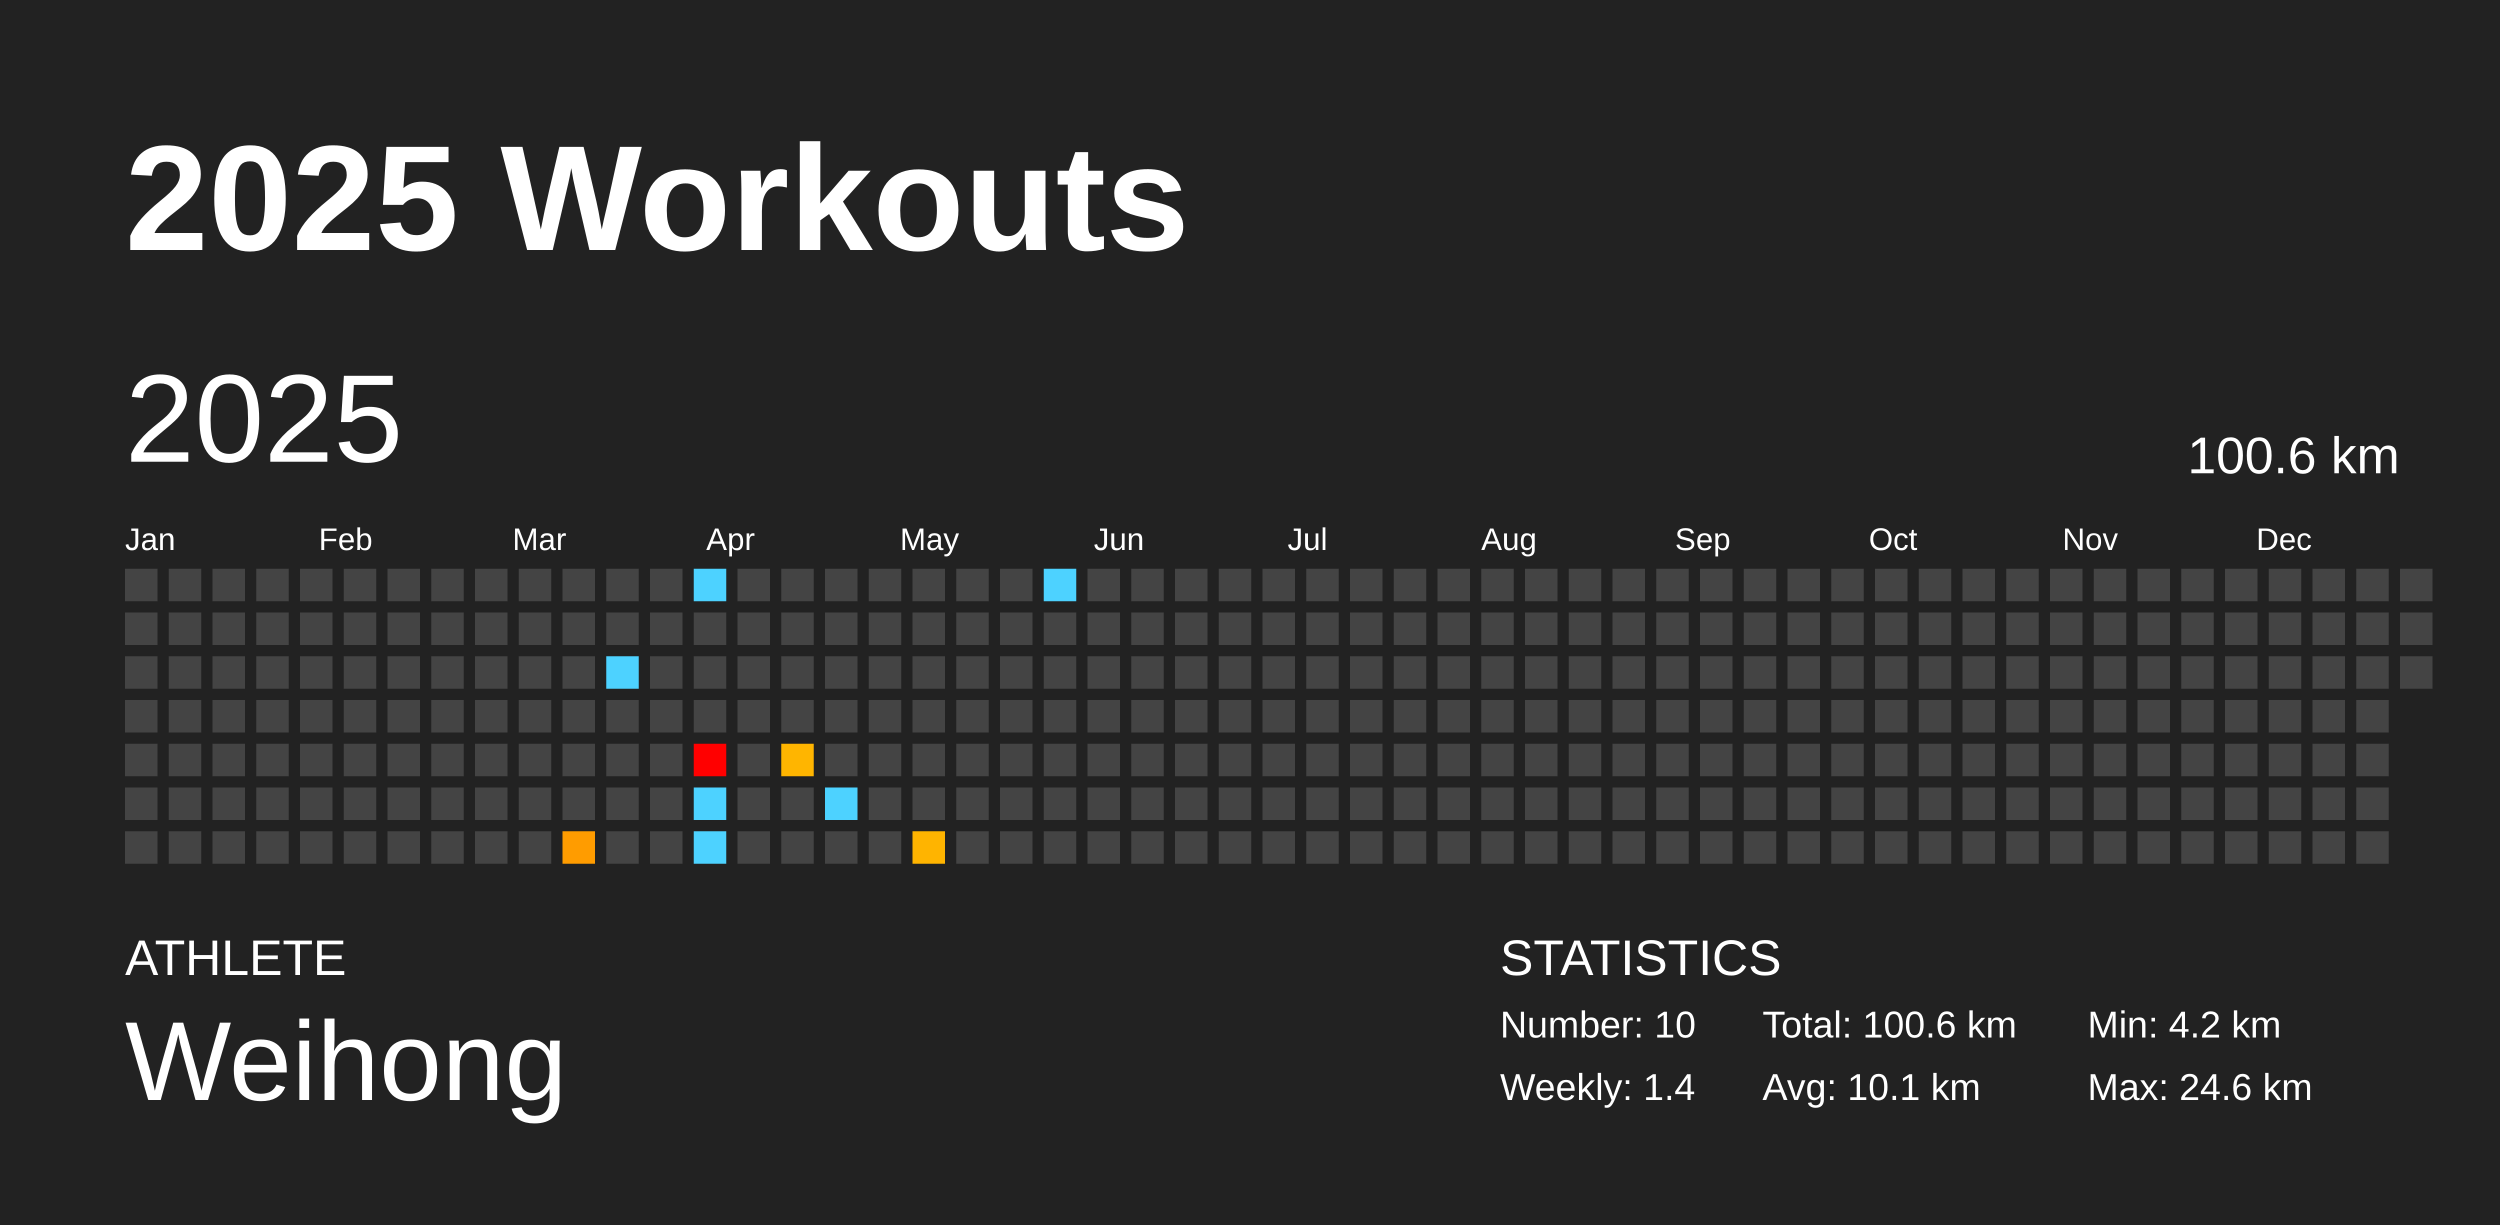
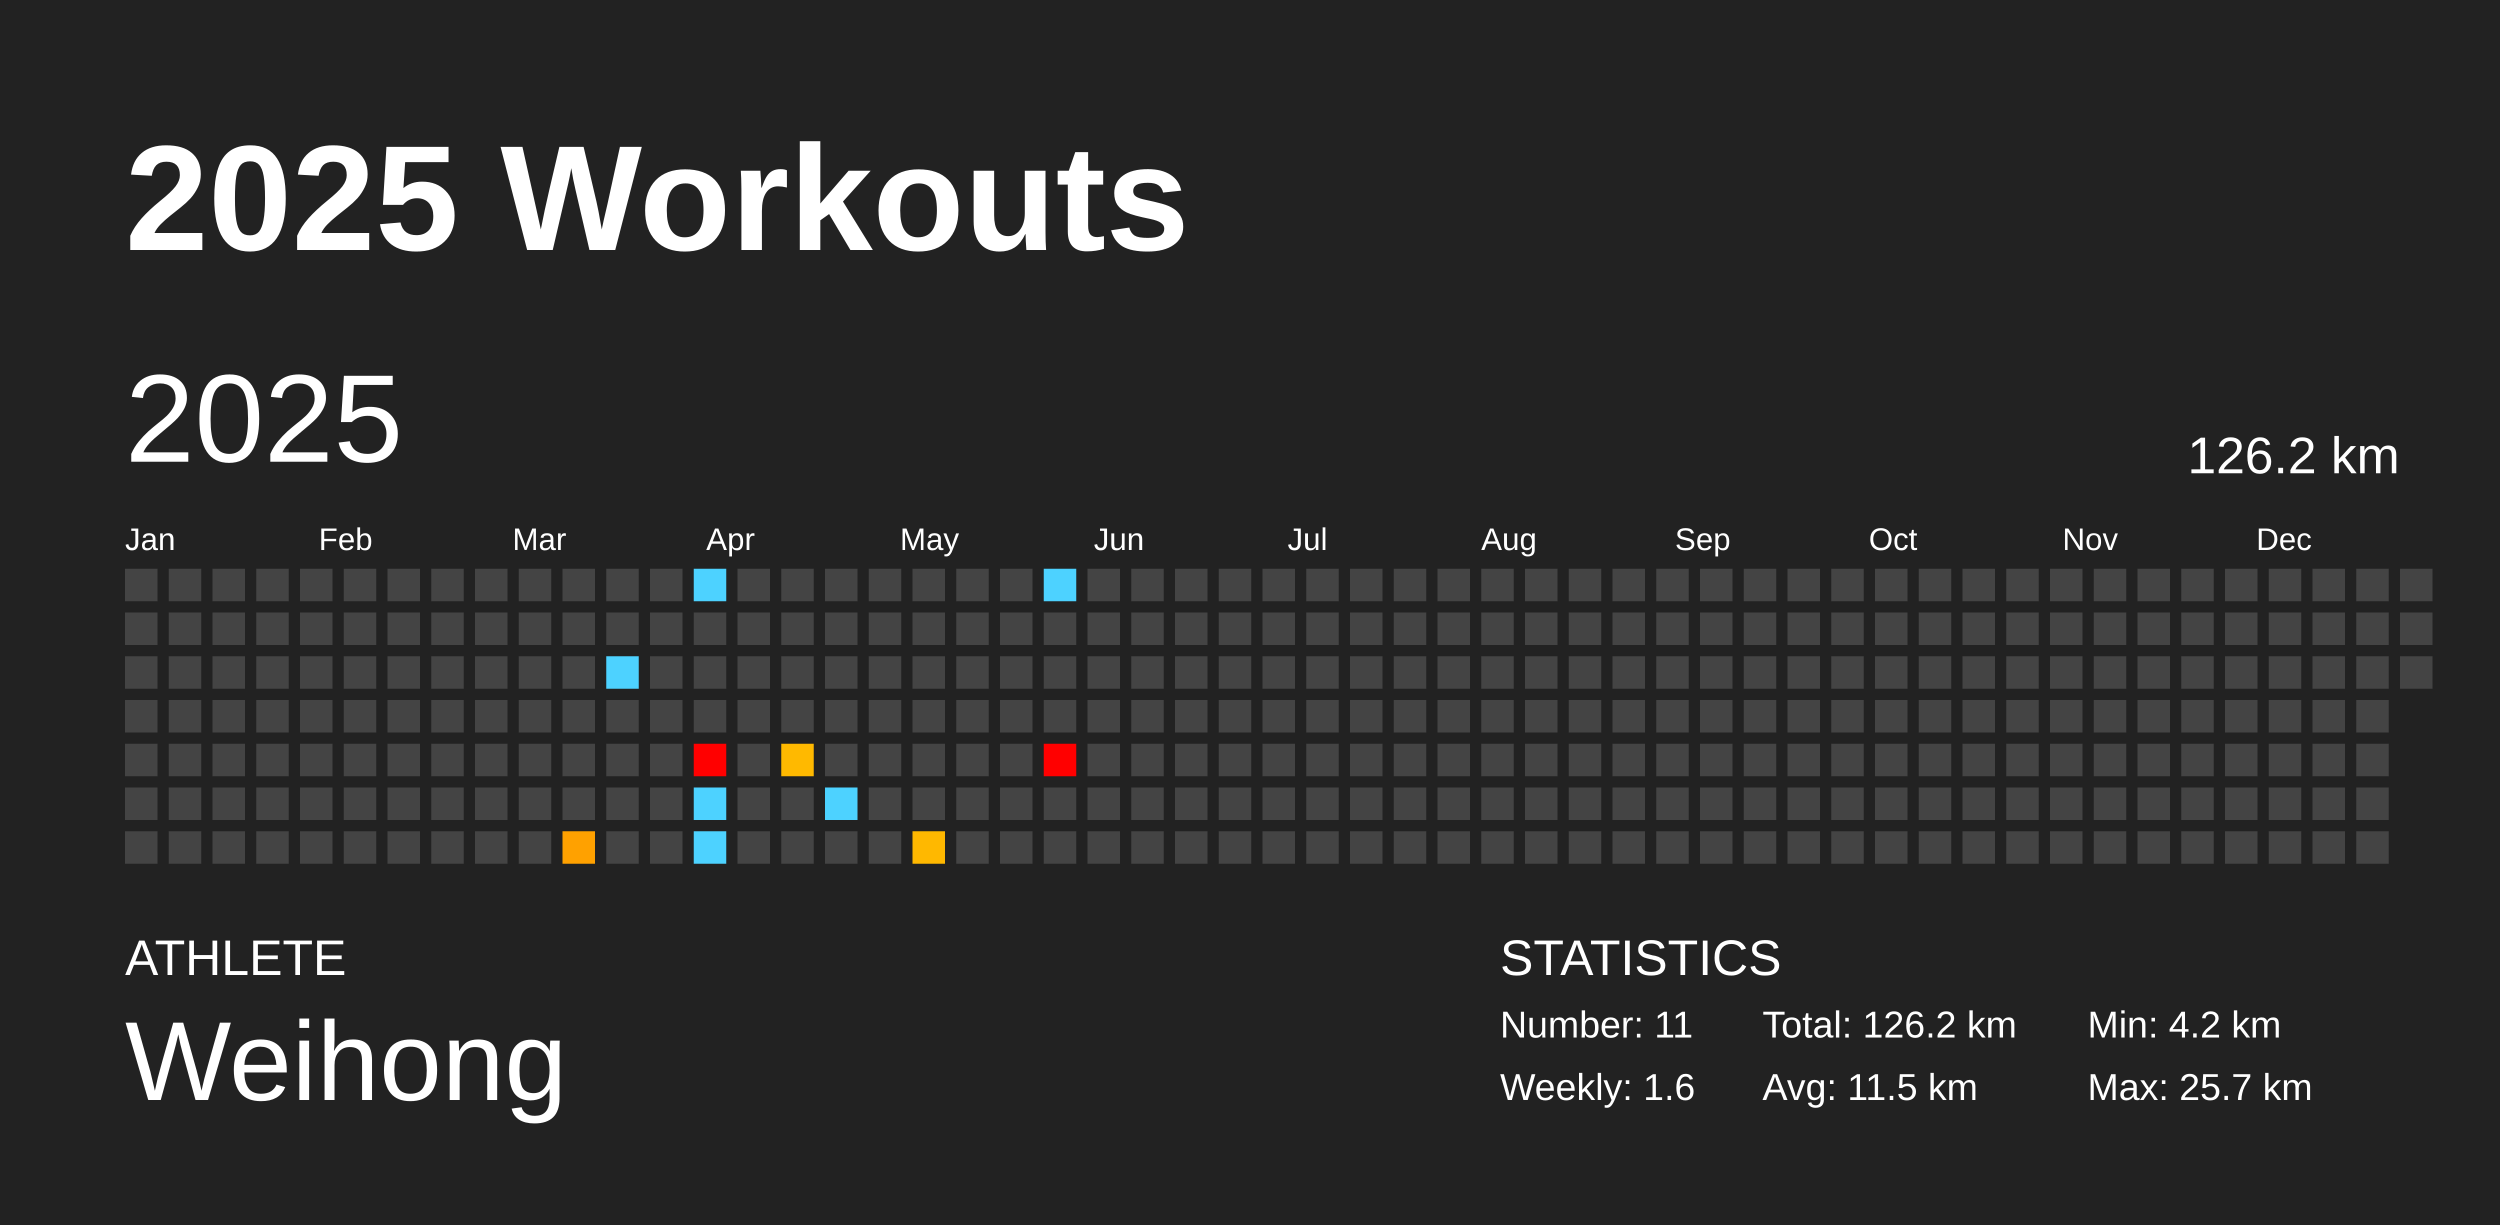
<svg xmlns="http://www.w3.org/2000/svg" baseProfile="full" height="98mm" version="1.1" viewBox="0,0,200,98" width="200mm">
  <defs />
  <rect fill="#222222" height="98" width="200" x="0" y="0" />
  <text fill="#FFFFFF" style="font-size:12px; font-family:Arial; font-weight:bold;" x="10" y="20">2025 Workouts</text>
  <text fill="#FFFFFF" style="font-size:4px; font-family:Arial" x="10" y="78">ATHLETE</text>
  <text fill="#FFFFFF" style="font-size:9px; font-family:Arial" x="10" y="88">Weihong</text>
  <text fill="#FFFFFF" style="font-size:4px; font-family:Arial" x="120" y="78">STATISTICS</text>
-   <text fill="#FFFFFF" style="font-size:3px; font-family:Arial" x="120" y="83">Number: 10</text>
-   <text fill="#FFFFFF" style="font-size:3px; font-family:Arial" x="120" y="88">Weekly: 1.4</text>
-   <text fill="#FFFFFF" style="font-size:3px; font-family:Arial" x="141" y="83">Total: 100.6 km</text>
-   <text fill="#FFFFFF" style="font-size:3px; font-family:Arial" x="141" y="88">Avg: 10.1 km</text>
+   <text fill="#FFFFFF" style="font-size:3px; font-family:Arial" x="120" y="83">Number: 11</text>
+   <text fill="#FFFFFF" style="font-size:3px; font-family:Arial" x="120" y="88">Weekly: 1.6</text>
+   <text fill="#FFFFFF" style="font-size:3px; font-family:Arial" x="141" y="83">Total: 126.2 km</text>
+   <text fill="#FFFFFF" style="font-size:3px; font-family:Arial" x="141" y="88">Avg: 11.5 km</text>
  <text fill="#FFFFFF" style="font-size:3px; font-family:Arial" x="167" y="83">Min: 4.2 km</text>
-   <text fill="#FFFFFF" style="font-size:3px; font-family:Arial" x="167" y="88">Max: 24.6 km</text>
+   <text fill="#FFFFFF" style="font-size:3px; font-family:Arial" x="167" y="88">Max: 25.7 km</text>
  <text dominant-baseline="hanging" fill="#FFFFFF" style="font-size:10.0px; font-family:Arial;" x="10" y="30">2025</text>
-   <text dominant-baseline="hanging" fill="#FFFFFF" style="font-size:4.125px; font-family:Arial;" x="175" y="35">100.6 km</text>
+   <text dominant-baseline="hanging" fill="#FFFFFF" style="font-size:4.125px; font-family:Arial;" x="175" y="35">126.2 km</text>
  <text fill="#FFFFFF" style="font-size:2.5px; font-family:Arial" x="10.0" y="44">Jan</text>
  <text fill="#FFFFFF" style="font-size:2.5px; font-family:Arial" x="25.5" y="44">Feb</text>
  <text fill="#FFFFFF" style="font-size:2.5px; font-family:Arial" x="41.0" y="44">Mar</text>
  <text fill="#FFFFFF" style="font-size:2.5px; font-family:Arial" x="56.5" y="44">Apr</text>
  <text fill="#FFFFFF" style="font-size:2.5px; font-family:Arial" x="72.0" y="44">May</text>
  <text fill="#FFFFFF" style="font-size:2.5px; font-family:Arial" x="87.5" y="44">Jun</text>
  <text fill="#FFFFFF" style="font-size:2.5px; font-family:Arial" x="103.0" y="44">Jul</text>
  <text fill="#FFFFFF" style="font-size:2.5px; font-family:Arial" x="118.5" y="44">Aug</text>
  <text fill="#FFFFFF" style="font-size:2.5px; font-family:Arial" x="134.0" y="44">Sep</text>
  <text fill="#FFFFFF" style="font-size:2.5px; font-family:Arial" x="149.5" y="44">Oct</text>
  <text fill="#FFFFFF" style="font-size:2.5px; font-family:Arial" x="165.0" y="44">Nov</text>
  <text fill="#FFFFFF" style="font-size:2.5px; font-family:Arial" x="180.5" y="44">Dec</text>
  <rect fill="#444444" height="2.6" width="2.6" x="10.0" y="45.5" />
  <rect fill="#444444" height="2.6" width="2.6" x="10.0" y="49.0" />
  <rect fill="#444444" height="2.6" width="2.6" x="10.0" y="52.5" />
  <rect fill="#444444" height="2.6" width="2.6" x="10.0" y="56.0" />
  <rect fill="#444444" height="2.6" width="2.6" x="10.0" y="59.5" />
  <rect fill="#444444" height="2.6" width="2.6" x="10.0" y="63.0" />
  <rect fill="#444444" height="2.6" width="2.6" x="10.0" y="66.5" />
  <rect fill="#444444" height="2.6" width="2.6" x="13.5" y="45.5" />
  <rect fill="#444444" height="2.6" width="2.6" x="13.5" y="49.0" />
  <rect fill="#444444" height="2.6" width="2.6" x="13.5" y="52.5" />
  <rect fill="#444444" height="2.6" width="2.6" x="13.5" y="56.0" />
  <rect fill="#444444" height="2.6" width="2.6" x="13.5" y="59.5" />
  <rect fill="#444444" height="2.6" width="2.6" x="13.5" y="63.0" />
  <rect fill="#444444" height="2.6" width="2.6" x="13.5" y="66.5" />
  <rect fill="#444444" height="2.6" width="2.6" x="17.0" y="45.5" />
  <rect fill="#444444" height="2.6" width="2.6" x="17.0" y="49.0" />
  <rect fill="#444444" height="2.6" width="2.6" x="17.0" y="52.5" />
  <rect fill="#444444" height="2.6" width="2.6" x="17.0" y="56.0" />
  <rect fill="#444444" height="2.6" width="2.6" x="17.0" y="59.5" />
  <rect fill="#444444" height="2.6" width="2.6" x="17.0" y="63.0" />
  <rect fill="#444444" height="2.6" width="2.6" x="17.0" y="66.5" />
  <rect fill="#444444" height="2.6" width="2.6" x="20.5" y="45.5" />
  <rect fill="#444444" height="2.6" width="2.6" x="20.5" y="49.0" />
  <rect fill="#444444" height="2.6" width="2.6" x="20.5" y="52.5" />
  <rect fill="#444444" height="2.6" width="2.6" x="20.5" y="56.0" />
  <rect fill="#444444" height="2.6" width="2.6" x="20.5" y="59.5" />
  <rect fill="#444444" height="2.6" width="2.6" x="20.5" y="63.0" />
  <rect fill="#444444" height="2.6" width="2.6" x="20.5" y="66.5" />
  <rect fill="#444444" height="2.6" width="2.6" x="24.0" y="45.5" />
  <rect fill="#444444" height="2.6" width="2.6" x="24.0" y="49.0" />
  <rect fill="#444444" height="2.6" width="2.6" x="24.0" y="52.5" />
  <rect fill="#444444" height="2.6" width="2.6" x="24.0" y="56.0" />
  <rect fill="#444444" height="2.6" width="2.6" x="24.0" y="59.5" />
  <rect fill="#444444" height="2.6" width="2.6" x="24.0" y="63.0" />
  <rect fill="#444444" height="2.6" width="2.6" x="24.0" y="66.5" />
  <rect fill="#444444" height="2.6" width="2.6" x="27.5" y="45.5" />
  <rect fill="#444444" height="2.6" width="2.6" x="27.5" y="49.0" />
  <rect fill="#444444" height="2.6" width="2.6" x="27.5" y="52.5" />
  <rect fill="#444444" height="2.6" width="2.6" x="27.5" y="56.0" />
  <rect fill="#444444" height="2.6" width="2.6" x="27.5" y="59.5" />
  <rect fill="#444444" height="2.6" width="2.6" x="27.5" y="63.0" />
  <rect fill="#444444" height="2.6" width="2.6" x="27.5" y="66.5" />
  <rect fill="#444444" height="2.6" width="2.6" x="31.0" y="45.5" />
  <rect fill="#444444" height="2.6" width="2.6" x="31.0" y="49.0" />
  <rect fill="#444444" height="2.6" width="2.6" x="31.0" y="52.5" />
  <rect fill="#444444" height="2.6" width="2.6" x="31.0" y="56.0" />
  <rect fill="#444444" height="2.6" width="2.6" x="31.0" y="59.5" />
  <rect fill="#444444" height="2.6" width="2.6" x="31.0" y="63.0" />
  <rect fill="#444444" height="2.6" width="2.6" x="31.0" y="66.5" />
  <rect fill="#444444" height="2.6" width="2.6" x="34.5" y="45.5" />
  <rect fill="#444444" height="2.6" width="2.6" x="34.5" y="49.0" />
  <rect fill="#444444" height="2.6" width="2.6" x="34.5" y="52.5" />
  <rect fill="#444444" height="2.6" width="2.6" x="34.5" y="56.0" />
  <rect fill="#444444" height="2.6" width="2.6" x="34.5" y="59.5" />
  <rect fill="#444444" height="2.6" width="2.6" x="34.5" y="63.0" />
  <rect fill="#444444" height="2.6" width="2.6" x="34.5" y="66.5" />
  <rect fill="#444444" height="2.6" width="2.6" x="38.0" y="45.5" />
  <rect fill="#444444" height="2.6" width="2.6" x="38.0" y="49.0" />
  <rect fill="#444444" height="2.6" width="2.6" x="38.0" y="52.5" />
  <rect fill="#444444" height="2.6" width="2.6" x="38.0" y="56.0" />
  <rect fill="#444444" height="2.6" width="2.6" x="38.0" y="59.5" />
  <rect fill="#444444" height="2.6" width="2.6" x="38.0" y="63.0" />
  <rect fill="#444444" height="2.6" width="2.6" x="38.0" y="66.5" />
  <rect fill="#444444" height="2.6" width="2.6" x="41.5" y="45.5" />
  <rect fill="#444444" height="2.6" width="2.6" x="41.5" y="49.0" />
  <rect fill="#444444" height="2.6" width="2.6" x="41.5" y="52.5" />
  <rect fill="#444444" height="2.6" width="2.6" x="41.5" y="56.0" />
  <rect fill="#444444" height="2.6" width="2.6" x="41.5" y="59.5" />
  <rect fill="#444444" height="2.6" width="2.6" x="41.5" y="63.0" />
  <rect fill="#444444" height="2.6" width="2.6" x="41.5" y="66.5" />
  <rect fill="#444444" height="2.6" width="2.6" x="45.0" y="45.5" />
  <rect fill="#444444" height="2.6" width="2.6" x="45.0" y="49.0" />
  <rect fill="#444444" height="2.6" width="2.6" x="45.0" y="52.5" />
  <rect fill="#444444" height="2.6" width="2.6" x="45.0" y="56.0" />
  <rect fill="#444444" height="2.6" width="2.6" x="45.0" y="59.5" />
  <rect fill="#444444" height="2.6" width="2.6" x="45.0" y="63.0" />
-   <rect fill="#ff9c00" height="2.6" width="2.6" x="45.0" y="66.5" />
+   <rect fill="#ffa100" height="2.6" width="2.6" x="45.0" y="66.5" />
  <rect fill="#444444" height="2.6" width="2.6" x="48.5" y="45.5" />
  <rect fill="#444444" height="2.6" width="2.6" x="48.5" y="49.0" />
  <rect fill="#4dd2ff" height="2.6" width="2.6" x="48.5" y="52.5" />
  <rect fill="#444444" height="2.6" width="2.6" x="48.5" y="56.0" />
  <rect fill="#444444" height="2.6" width="2.6" x="48.5" y="59.5" />
  <rect fill="#444444" height="2.6" width="2.6" x="48.5" y="63.0" />
  <rect fill="#444444" height="2.6" width="2.6" x="48.5" y="66.5" />
  <rect fill="#444444" height="2.6" width="2.6" x="52.0" y="45.5" />
  <rect fill="#444444" height="2.6" width="2.6" x="52.0" y="49.0" />
  <rect fill="#444444" height="2.6" width="2.6" x="52.0" y="52.5" />
  <rect fill="#444444" height="2.6" width="2.6" x="52.0" y="56.0" />
  <rect fill="#444444" height="2.6" width="2.6" x="52.0" y="59.5" />
  <rect fill="#444444" height="2.6" width="2.6" x="52.0" y="63.0" />
  <rect fill="#444444" height="2.6" width="2.6" x="52.0" y="66.5" />
  <rect fill="#4dd2ff" height="2.6" width="2.6" x="55.5" y="45.5" />
  <rect fill="#444444" height="2.6" width="2.6" x="55.5" y="49.0" />
  <rect fill="#444444" height="2.6" width="2.6" x="55.5" y="52.5" />
  <rect fill="#444444" height="2.6" width="2.6" x="55.5" y="56.0" />
  <rect fill="red" height="2.6" width="2.6" x="55.5" y="59.5" />
  <rect fill="#4dd2ff" height="2.6" width="2.6" x="55.5" y="63.0" />
  <rect fill="#4dd2ff" height="2.6" width="2.6" x="55.5" y="66.5" />
  <rect fill="#444444" height="2.6" width="2.6" x="59.0" y="45.5" />
  <rect fill="#444444" height="2.6" width="2.6" x="59.0" y="49.0" />
  <rect fill="#444444" height="2.6" width="2.6" x="59.0" y="52.5" />
  <rect fill="#444444" height="2.6" width="2.6" x="59.0" y="56.0" />
  <rect fill="#444444" height="2.6" width="2.6" x="59.0" y="59.5" />
  <rect fill="#444444" height="2.6" width="2.6" x="59.0" y="63.0" />
  <rect fill="#444444" height="2.6" width="2.6" x="59.0" y="66.5" />
  <rect fill="#444444" height="2.6" width="2.6" x="62.5" y="45.5" />
  <rect fill="#444444" height="2.6" width="2.6" x="62.5" y="49.0" />
  <rect fill="#444444" height="2.6" width="2.6" x="62.5" y="52.5" />
  <rect fill="#444444" height="2.6" width="2.6" x="62.5" y="56.0" />
-   <rect fill="#ffb500" height="2.6" width="2.6" x="62.5" y="59.5" />
+   <rect fill="#ffb900" height="2.6" width="2.6" x="62.5" y="59.5" />
  <rect fill="#444444" height="2.6" width="2.6" x="62.5" y="63.0" />
  <rect fill="#444444" height="2.6" width="2.6" x="62.5" y="66.5" />
  <rect fill="#444444" height="2.6" width="2.6" x="66.0" y="45.5" />
  <rect fill="#444444" height="2.6" width="2.6" x="66.0" y="49.0" />
  <rect fill="#444444" height="2.6" width="2.6" x="66.0" y="52.5" />
  <rect fill="#444444" height="2.6" width="2.6" x="66.0" y="56.0" />
  <rect fill="#444444" height="2.6" width="2.6" x="66.0" y="59.5" />
  <rect fill="#4dd2ff" height="2.6" width="2.6" x="66.0" y="63.0" />
  <rect fill="#444444" height="2.6" width="2.6" x="66.0" y="66.5" />
  <rect fill="#444444" height="2.6" width="2.6" x="69.5" y="45.5" />
  <rect fill="#444444" height="2.6" width="2.6" x="69.5" y="49.0" />
  <rect fill="#444444" height="2.6" width="2.6" x="69.5" y="52.5" />
  <rect fill="#444444" height="2.6" width="2.6" x="69.5" y="56.0" />
  <rect fill="#444444" height="2.6" width="2.6" x="69.5" y="59.5" />
  <rect fill="#444444" height="2.6" width="2.6" x="69.5" y="63.0" />
  <rect fill="#444444" height="2.6" width="2.6" x="69.5" y="66.5" />
  <rect fill="#444444" height="2.6" width="2.6" x="73.0" y="45.5" />
  <rect fill="#444444" height="2.6" width="2.6" x="73.0" y="49.0" />
  <rect fill="#444444" height="2.6" width="2.6" x="73.0" y="52.5" />
  <rect fill="#444444" height="2.6" width="2.6" x="73.0" y="56.0" />
  <rect fill="#444444" height="2.6" width="2.6" x="73.0" y="59.5" />
  <rect fill="#444444" height="2.6" width="2.6" x="73.0" y="63.0" />
-   <rect fill="#ffb400" height="2.6" width="2.6" x="73.0" y="66.5" />
+   <rect fill="#ffb800" height="2.6" width="2.6" x="73.0" y="66.5" />
  <rect fill="#444444" height="2.6" width="2.6" x="76.5" y="45.5" />
  <rect fill="#444444" height="2.6" width="2.6" x="76.5" y="49.0" />
  <rect fill="#444444" height="2.6" width="2.6" x="76.5" y="52.5" />
  <rect fill="#444444" height="2.6" width="2.6" x="76.5" y="56.0" />
  <rect fill="#444444" height="2.6" width="2.6" x="76.5" y="59.5" />
  <rect fill="#444444" height="2.6" width="2.6" x="76.5" y="63.0" />
  <rect fill="#444444" height="2.6" width="2.6" x="76.5" y="66.5" />
  <rect fill="#444444" height="2.6" width="2.6" x="80.0" y="45.5" />
  <rect fill="#444444" height="2.6" width="2.6" x="80.0" y="49.0" />
  <rect fill="#444444" height="2.6" width="2.6" x="80.0" y="52.5" />
  <rect fill="#444444" height="2.6" width="2.6" x="80.0" y="56.0" />
  <rect fill="#444444" height="2.6" width="2.6" x="80.0" y="59.5" />
  <rect fill="#444444" height="2.6" width="2.6" x="80.0" y="63.0" />
  <rect fill="#444444" height="2.6" width="2.6" x="80.0" y="66.5" />
  <rect fill="#4dd2ff" height="2.6" width="2.6" x="83.5" y="45.5" />
  <rect fill="#444444" height="2.6" width="2.6" x="83.5" y="49.0" />
  <rect fill="#444444" height="2.6" width="2.6" x="83.5" y="52.5" />
  <rect fill="#444444" height="2.6" width="2.6" x="83.5" y="56.0" />
-   <rect fill="#444444" height="2.6" width="2.6" x="83.5" y="59.5" />
+   <rect fill="red" height="2.6" width="2.6" x="83.5" y="59.5" />
  <rect fill="#444444" height="2.6" width="2.6" x="83.5" y="63.0" />
  <rect fill="#444444" height="2.6" width="2.6" x="83.5" y="66.5" />
  <rect fill="#444444" height="2.6" width="2.6" x="87.0" y="45.5" />
  <rect fill="#444444" height="2.6" width="2.6" x="87.0" y="49.0" />
  <rect fill="#444444" height="2.6" width="2.6" x="87.0" y="52.5" />
  <rect fill="#444444" height="2.6" width="2.6" x="87.0" y="56.0" />
  <rect fill="#444444" height="2.6" width="2.6" x="87.0" y="59.5" />
  <rect fill="#444444" height="2.6" width="2.6" x="87.0" y="63.0" />
  <rect fill="#444444" height="2.6" width="2.6" x="87.0" y="66.5" />
  <rect fill="#444444" height="2.6" width="2.6" x="90.5" y="45.5" />
  <rect fill="#444444" height="2.6" width="2.6" x="90.5" y="49.0" />
  <rect fill="#444444" height="2.6" width="2.6" x="90.5" y="52.5" />
  <rect fill="#444444" height="2.6" width="2.6" x="90.5" y="56.0" />
  <rect fill="#444444" height="2.6" width="2.6" x="90.5" y="59.5" />
  <rect fill="#444444" height="2.6" width="2.6" x="90.5" y="63.0" />
  <rect fill="#444444" height="2.6" width="2.6" x="90.5" y="66.5" />
  <rect fill="#444444" height="2.6" width="2.6" x="94.0" y="45.5" />
  <rect fill="#444444" height="2.6" width="2.6" x="94.0" y="49.0" />
  <rect fill="#444444" height="2.6" width="2.6" x="94.0" y="52.5" />
  <rect fill="#444444" height="2.6" width="2.6" x="94.0" y="56.0" />
  <rect fill="#444444" height="2.6" width="2.6" x="94.0" y="59.5" />
  <rect fill="#444444" height="2.6" width="2.6" x="94.0" y="63.0" />
  <rect fill="#444444" height="2.6" width="2.6" x="94.0" y="66.5" />
  <rect fill="#444444" height="2.6" width="2.6" x="97.5" y="45.5" />
  <rect fill="#444444" height="2.6" width="2.6" x="97.5" y="49.0" />
  <rect fill="#444444" height="2.6" width="2.6" x="97.5" y="52.5" />
  <rect fill="#444444" height="2.6" width="2.6" x="97.5" y="56.0" />
  <rect fill="#444444" height="2.6" width="2.6" x="97.5" y="59.5" />
  <rect fill="#444444" height="2.6" width="2.6" x="97.5" y="63.0" />
  <rect fill="#444444" height="2.6" width="2.6" x="97.5" y="66.5" />
  <rect fill="#444444" height="2.6" width="2.6" x="101.0" y="45.5" />
  <rect fill="#444444" height="2.6" width="2.6" x="101.0" y="49.0" />
  <rect fill="#444444" height="2.6" width="2.6" x="101.0" y="52.5" />
  <rect fill="#444444" height="2.6" width="2.6" x="101.0" y="56.0" />
  <rect fill="#444444" height="2.6" width="2.6" x="101.0" y="59.5" />
  <rect fill="#444444" height="2.6" width="2.6" x="101.0" y="63.0" />
  <rect fill="#444444" height="2.6" width="2.6" x="101.0" y="66.5" />
  <rect fill="#444444" height="2.6" width="2.6" x="104.5" y="45.5" />
  <rect fill="#444444" height="2.6" width="2.6" x="104.5" y="49.0" />
  <rect fill="#444444" height="2.6" width="2.6" x="104.5" y="52.5" />
  <rect fill="#444444" height="2.6" width="2.6" x="104.5" y="56.0" />
  <rect fill="#444444" height="2.6" width="2.6" x="104.5" y="59.5" />
  <rect fill="#444444" height="2.6" width="2.6" x="104.5" y="63.0" />
  <rect fill="#444444" height="2.6" width="2.6" x="104.5" y="66.5" />
  <rect fill="#444444" height="2.6" width="2.6" x="108.0" y="45.5" />
  <rect fill="#444444" height="2.6" width="2.6" x="108.0" y="49.0" />
  <rect fill="#444444" height="2.6" width="2.6" x="108.0" y="52.5" />
  <rect fill="#444444" height="2.6" width="2.6" x="108.0" y="56.0" />
  <rect fill="#444444" height="2.6" width="2.6" x="108.0" y="59.5" />
  <rect fill="#444444" height="2.6" width="2.6" x="108.0" y="63.0" />
  <rect fill="#444444" height="2.6" width="2.6" x="108.0" y="66.5" />
  <rect fill="#444444" height="2.6" width="2.6" x="111.5" y="45.5" />
  <rect fill="#444444" height="2.6" width="2.6" x="111.5" y="49.0" />
  <rect fill="#444444" height="2.6" width="2.6" x="111.5" y="52.5" />
  <rect fill="#444444" height="2.6" width="2.6" x="111.5" y="56.0" />
  <rect fill="#444444" height="2.6" width="2.6" x="111.5" y="59.5" />
  <rect fill="#444444" height="2.6" width="2.6" x="111.5" y="63.0" />
  <rect fill="#444444" height="2.6" width="2.6" x="111.5" y="66.5" />
  <rect fill="#444444" height="2.6" width="2.6" x="115.0" y="45.5" />
  <rect fill="#444444" height="2.6" width="2.6" x="115.0" y="49.0" />
  <rect fill="#444444" height="2.6" width="2.6" x="115.0" y="52.5" />
  <rect fill="#444444" height="2.6" width="2.6" x="115.0" y="56.0" />
  <rect fill="#444444" height="2.6" width="2.6" x="115.0" y="59.5" />
  <rect fill="#444444" height="2.6" width="2.6" x="115.0" y="63.0" />
  <rect fill="#444444" height="2.6" width="2.6" x="115.0" y="66.5" />
  <rect fill="#444444" height="2.6" width="2.6" x="118.5" y="45.5" />
  <rect fill="#444444" height="2.6" width="2.6" x="118.5" y="49.0" />
  <rect fill="#444444" height="2.6" width="2.6" x="118.5" y="52.5" />
  <rect fill="#444444" height="2.6" width="2.6" x="118.5" y="56.0" />
  <rect fill="#444444" height="2.6" width="2.6" x="118.5" y="59.5" />
  <rect fill="#444444" height="2.6" width="2.6" x="118.5" y="63.0" />
  <rect fill="#444444" height="2.6" width="2.6" x="118.5" y="66.5" />
  <rect fill="#444444" height="2.6" width="2.6" x="122.0" y="45.5" />
  <rect fill="#444444" height="2.6" width="2.6" x="122.0" y="49.0" />
  <rect fill="#444444" height="2.6" width="2.6" x="122.0" y="52.5" />
  <rect fill="#444444" height="2.6" width="2.6" x="122.0" y="56.0" />
  <rect fill="#444444" height="2.6" width="2.6" x="122.0" y="59.5" />
  <rect fill="#444444" height="2.6" width="2.6" x="122.0" y="63.0" />
  <rect fill="#444444" height="2.6" width="2.6" x="122.0" y="66.5" />
  <rect fill="#444444" height="2.6" width="2.6" x="125.5" y="45.5" />
  <rect fill="#444444" height="2.6" width="2.6" x="125.5" y="49.0" />
  <rect fill="#444444" height="2.6" width="2.6" x="125.5" y="52.5" />
  <rect fill="#444444" height="2.6" width="2.6" x="125.5" y="56.0" />
  <rect fill="#444444" height="2.6" width="2.6" x="125.5" y="59.5" />
  <rect fill="#444444" height="2.6" width="2.6" x="125.5" y="63.0" />
  <rect fill="#444444" height="2.6" width="2.6" x="125.5" y="66.5" />
  <rect fill="#444444" height="2.6" width="2.6" x="129.0" y="45.5" />
  <rect fill="#444444" height="2.6" width="2.6" x="129.0" y="49.0" />
  <rect fill="#444444" height="2.6" width="2.6" x="129.0" y="52.5" />
  <rect fill="#444444" height="2.6" width="2.6" x="129.0" y="56.0" />
  <rect fill="#444444" height="2.6" width="2.6" x="129.0" y="59.5" />
  <rect fill="#444444" height="2.6" width="2.6" x="129.0" y="63.0" />
  <rect fill="#444444" height="2.6" width="2.6" x="129.0" y="66.5" />
  <rect fill="#444444" height="2.6" width="2.6" x="132.5" y="45.5" />
  <rect fill="#444444" height="2.6" width="2.6" x="132.5" y="49.0" />
  <rect fill="#444444" height="2.6" width="2.6" x="132.5" y="52.5" />
  <rect fill="#444444" height="2.6" width="2.6" x="132.5" y="56.0" />
  <rect fill="#444444" height="2.6" width="2.6" x="132.5" y="59.5" />
  <rect fill="#444444" height="2.6" width="2.6" x="132.5" y="63.0" />
  <rect fill="#444444" height="2.6" width="2.6" x="132.5" y="66.5" />
  <rect fill="#444444" height="2.6" width="2.6" x="136.0" y="45.5" />
  <rect fill="#444444" height="2.6" width="2.6" x="136.0" y="49.0" />
  <rect fill="#444444" height="2.6" width="2.6" x="136.0" y="52.5" />
  <rect fill="#444444" height="2.6" width="2.6" x="136.0" y="56.0" />
  <rect fill="#444444" height="2.6" width="2.6" x="136.0" y="59.5" />
  <rect fill="#444444" height="2.6" width="2.6" x="136.0" y="63.0" />
  <rect fill="#444444" height="2.6" width="2.6" x="136.0" y="66.5" />
  <rect fill="#444444" height="2.6" width="2.6" x="139.5" y="45.5" />
  <rect fill="#444444" height="2.6" width="2.6" x="139.5" y="49.0" />
  <rect fill="#444444" height="2.6" width="2.6" x="139.5" y="52.5" />
  <rect fill="#444444" height="2.6" width="2.6" x="139.5" y="56.0" />
  <rect fill="#444444" height="2.6" width="2.6" x="139.5" y="59.5" />
  <rect fill="#444444" height="2.6" width="2.6" x="139.5" y="63.0" />
  <rect fill="#444444" height="2.6" width="2.6" x="139.5" y="66.5" />
  <rect fill="#444444" height="2.6" width="2.6" x="143.0" y="45.5" />
  <rect fill="#444444" height="2.6" width="2.6" x="143.0" y="49.0" />
  <rect fill="#444444" height="2.6" width="2.6" x="143.0" y="52.5" />
  <rect fill="#444444" height="2.6" width="2.6" x="143.0" y="56.0" />
  <rect fill="#444444" height="2.6" width="2.6" x="143.0" y="59.5" />
  <rect fill="#444444" height="2.6" width="2.6" x="143.0" y="63.0" />
  <rect fill="#444444" height="2.6" width="2.6" x="143.0" y="66.5" />
  <rect fill="#444444" height="2.6" width="2.6" x="146.5" y="45.5" />
  <rect fill="#444444" height="2.6" width="2.6" x="146.5" y="49.0" />
  <rect fill="#444444" height="2.6" width="2.6" x="146.5" y="52.5" />
  <rect fill="#444444" height="2.6" width="2.6" x="146.5" y="56.0" />
  <rect fill="#444444" height="2.6" width="2.6" x="146.5" y="59.5" />
  <rect fill="#444444" height="2.6" width="2.6" x="146.5" y="63.0" />
  <rect fill="#444444" height="2.6" width="2.6" x="146.5" y="66.5" />
  <rect fill="#444444" height="2.6" width="2.6" x="150.0" y="45.5" />
  <rect fill="#444444" height="2.6" width="2.6" x="150.0" y="49.0" />
  <rect fill="#444444" height="2.6" width="2.6" x="150.0" y="52.5" />
  <rect fill="#444444" height="2.6" width="2.6" x="150.0" y="56.0" />
  <rect fill="#444444" height="2.6" width="2.6" x="150.0" y="59.5" />
  <rect fill="#444444" height="2.6" width="2.6" x="150.0" y="63.0" />
  <rect fill="#444444" height="2.6" width="2.6" x="150.0" y="66.5" />
  <rect fill="#444444" height="2.6" width="2.6" x="153.5" y="45.5" />
  <rect fill="#444444" height="2.6" width="2.6" x="153.5" y="49.0" />
  <rect fill="#444444" height="2.6" width="2.6" x="153.5" y="52.5" />
  <rect fill="#444444" height="2.6" width="2.6" x="153.5" y="56.0" />
  <rect fill="#444444" height="2.6" width="2.6" x="153.5" y="59.5" />
  <rect fill="#444444" height="2.6" width="2.6" x="153.5" y="63.0" />
  <rect fill="#444444" height="2.6" width="2.6" x="153.5" y="66.5" />
  <rect fill="#444444" height="2.6" width="2.6" x="157.0" y="45.5" />
  <rect fill="#444444" height="2.6" width="2.6" x="157.0" y="49.0" />
  <rect fill="#444444" height="2.6" width="2.6" x="157.0" y="52.5" />
  <rect fill="#444444" height="2.6" width="2.6" x="157.0" y="56.0" />
  <rect fill="#444444" height="2.6" width="2.6" x="157.0" y="59.5" />
  <rect fill="#444444" height="2.6" width="2.6" x="157.0" y="63.0" />
  <rect fill="#444444" height="2.6" width="2.6" x="157.0" y="66.5" />
  <rect fill="#444444" height="2.6" width="2.6" x="160.5" y="45.5" />
  <rect fill="#444444" height="2.6" width="2.6" x="160.5" y="49.0" />
  <rect fill="#444444" height="2.6" width="2.6" x="160.5" y="52.5" />
  <rect fill="#444444" height="2.6" width="2.6" x="160.5" y="56.0" />
  <rect fill="#444444" height="2.6" width="2.6" x="160.5" y="59.5" />
  <rect fill="#444444" height="2.6" width="2.6" x="160.5" y="63.0" />
  <rect fill="#444444" height="2.6" width="2.6" x="160.5" y="66.5" />
  <rect fill="#444444" height="2.6" width="2.6" x="164.0" y="45.5" />
  <rect fill="#444444" height="2.6" width="2.6" x="164.0" y="49.0" />
  <rect fill="#444444" height="2.6" width="2.6" x="164.0" y="52.5" />
  <rect fill="#444444" height="2.6" width="2.6" x="164.0" y="56.0" />
  <rect fill="#444444" height="2.6" width="2.6" x="164.0" y="59.5" />
  <rect fill="#444444" height="2.6" width="2.6" x="164.0" y="63.0" />
  <rect fill="#444444" height="2.6" width="2.6" x="164.0" y="66.5" />
  <rect fill="#444444" height="2.6" width="2.6" x="167.5" y="45.5" />
  <rect fill="#444444" height="2.6" width="2.6" x="167.5" y="49.0" />
  <rect fill="#444444" height="2.6" width="2.6" x="167.5" y="52.5" />
  <rect fill="#444444" height="2.6" width="2.6" x="167.5" y="56.0" />
  <rect fill="#444444" height="2.6" width="2.6" x="167.5" y="59.5" />
  <rect fill="#444444" height="2.6" width="2.6" x="167.5" y="63.0" />
  <rect fill="#444444" height="2.6" width="2.6" x="167.5" y="66.5" />
  <rect fill="#444444" height="2.6" width="2.6" x="171.0" y="45.5" />
  <rect fill="#444444" height="2.6" width="2.6" x="171.0" y="49.0" />
  <rect fill="#444444" height="2.6" width="2.6" x="171.0" y="52.5" />
  <rect fill="#444444" height="2.6" width="2.6" x="171.0" y="56.0" />
  <rect fill="#444444" height="2.6" width="2.6" x="171.0" y="59.5" />
  <rect fill="#444444" height="2.6" width="2.6" x="171.0" y="63.0" />
  <rect fill="#444444" height="2.6" width="2.6" x="171.0" y="66.5" />
  <rect fill="#444444" height="2.6" width="2.6" x="174.5" y="45.5" />
  <rect fill="#444444" height="2.6" width="2.6" x="174.5" y="49.0" />
  <rect fill="#444444" height="2.6" width="2.6" x="174.5" y="52.5" />
  <rect fill="#444444" height="2.6" width="2.6" x="174.5" y="56.0" />
  <rect fill="#444444" height="2.6" width="2.6" x="174.5" y="59.5" />
  <rect fill="#444444" height="2.6" width="2.6" x="174.5" y="63.0" />
  <rect fill="#444444" height="2.6" width="2.6" x="174.5" y="66.5" />
  <rect fill="#444444" height="2.6" width="2.6" x="178.0" y="45.5" />
  <rect fill="#444444" height="2.6" width="2.6" x="178.0" y="49.0" />
  <rect fill="#444444" height="2.6" width="2.6" x="178.0" y="52.5" />
  <rect fill="#444444" height="2.6" width="2.6" x="178.0" y="56.0" />
  <rect fill="#444444" height="2.6" width="2.6" x="178.0" y="59.5" />
  <rect fill="#444444" height="2.6" width="2.6" x="178.0" y="63.0" />
  <rect fill="#444444" height="2.6" width="2.6" x="178.0" y="66.5" />
  <rect fill="#444444" height="2.6" width="2.6" x="181.5" y="45.5" />
  <rect fill="#444444" height="2.6" width="2.6" x="181.5" y="49.0" />
  <rect fill="#444444" height="2.6" width="2.6" x="181.5" y="52.5" />
  <rect fill="#444444" height="2.6" width="2.6" x="181.5" y="56.0" />
  <rect fill="#444444" height="2.6" width="2.6" x="181.5" y="59.5" />
  <rect fill="#444444" height="2.6" width="2.6" x="181.5" y="63.0" />
  <rect fill="#444444" height="2.6" width="2.6" x="181.5" y="66.5" />
  <rect fill="#444444" height="2.6" width="2.6" x="185.0" y="45.5" />
  <rect fill="#444444" height="2.6" width="2.6" x="185.0" y="49.0" />
  <rect fill="#444444" height="2.6" width="2.6" x="185.0" y="52.5" />
  <rect fill="#444444" height="2.6" width="2.6" x="185.0" y="56.0" />
  <rect fill="#444444" height="2.6" width="2.6" x="185.0" y="59.5" />
  <rect fill="#444444" height="2.6" width="2.6" x="185.0" y="63.0" />
  <rect fill="#444444" height="2.6" width="2.6" x="185.0" y="66.5" />
  <rect fill="#444444" height="2.6" width="2.6" x="188.5" y="45.5" />
  <rect fill="#444444" height="2.6" width="2.6" x="188.5" y="49.0" />
  <rect fill="#444444" height="2.6" width="2.6" x="188.5" y="52.5" />
  <rect fill="#444444" height="2.6" width="2.6" x="188.5" y="56.0" />
  <rect fill="#444444" height="2.6" width="2.6" x="188.5" y="59.5" />
  <rect fill="#444444" height="2.6" width="2.6" x="188.5" y="63.0" />
  <rect fill="#444444" height="2.6" width="2.6" x="188.5" y="66.5" />
  <rect fill="#444444" height="2.6" width="2.6" x="192.0" y="45.5" />
  <rect fill="#444444" height="2.6" width="2.6" x="192.0" y="49.0" />
  <rect fill="#444444" height="2.6" width="2.6" x="192.0" y="52.5" />
</svg>
